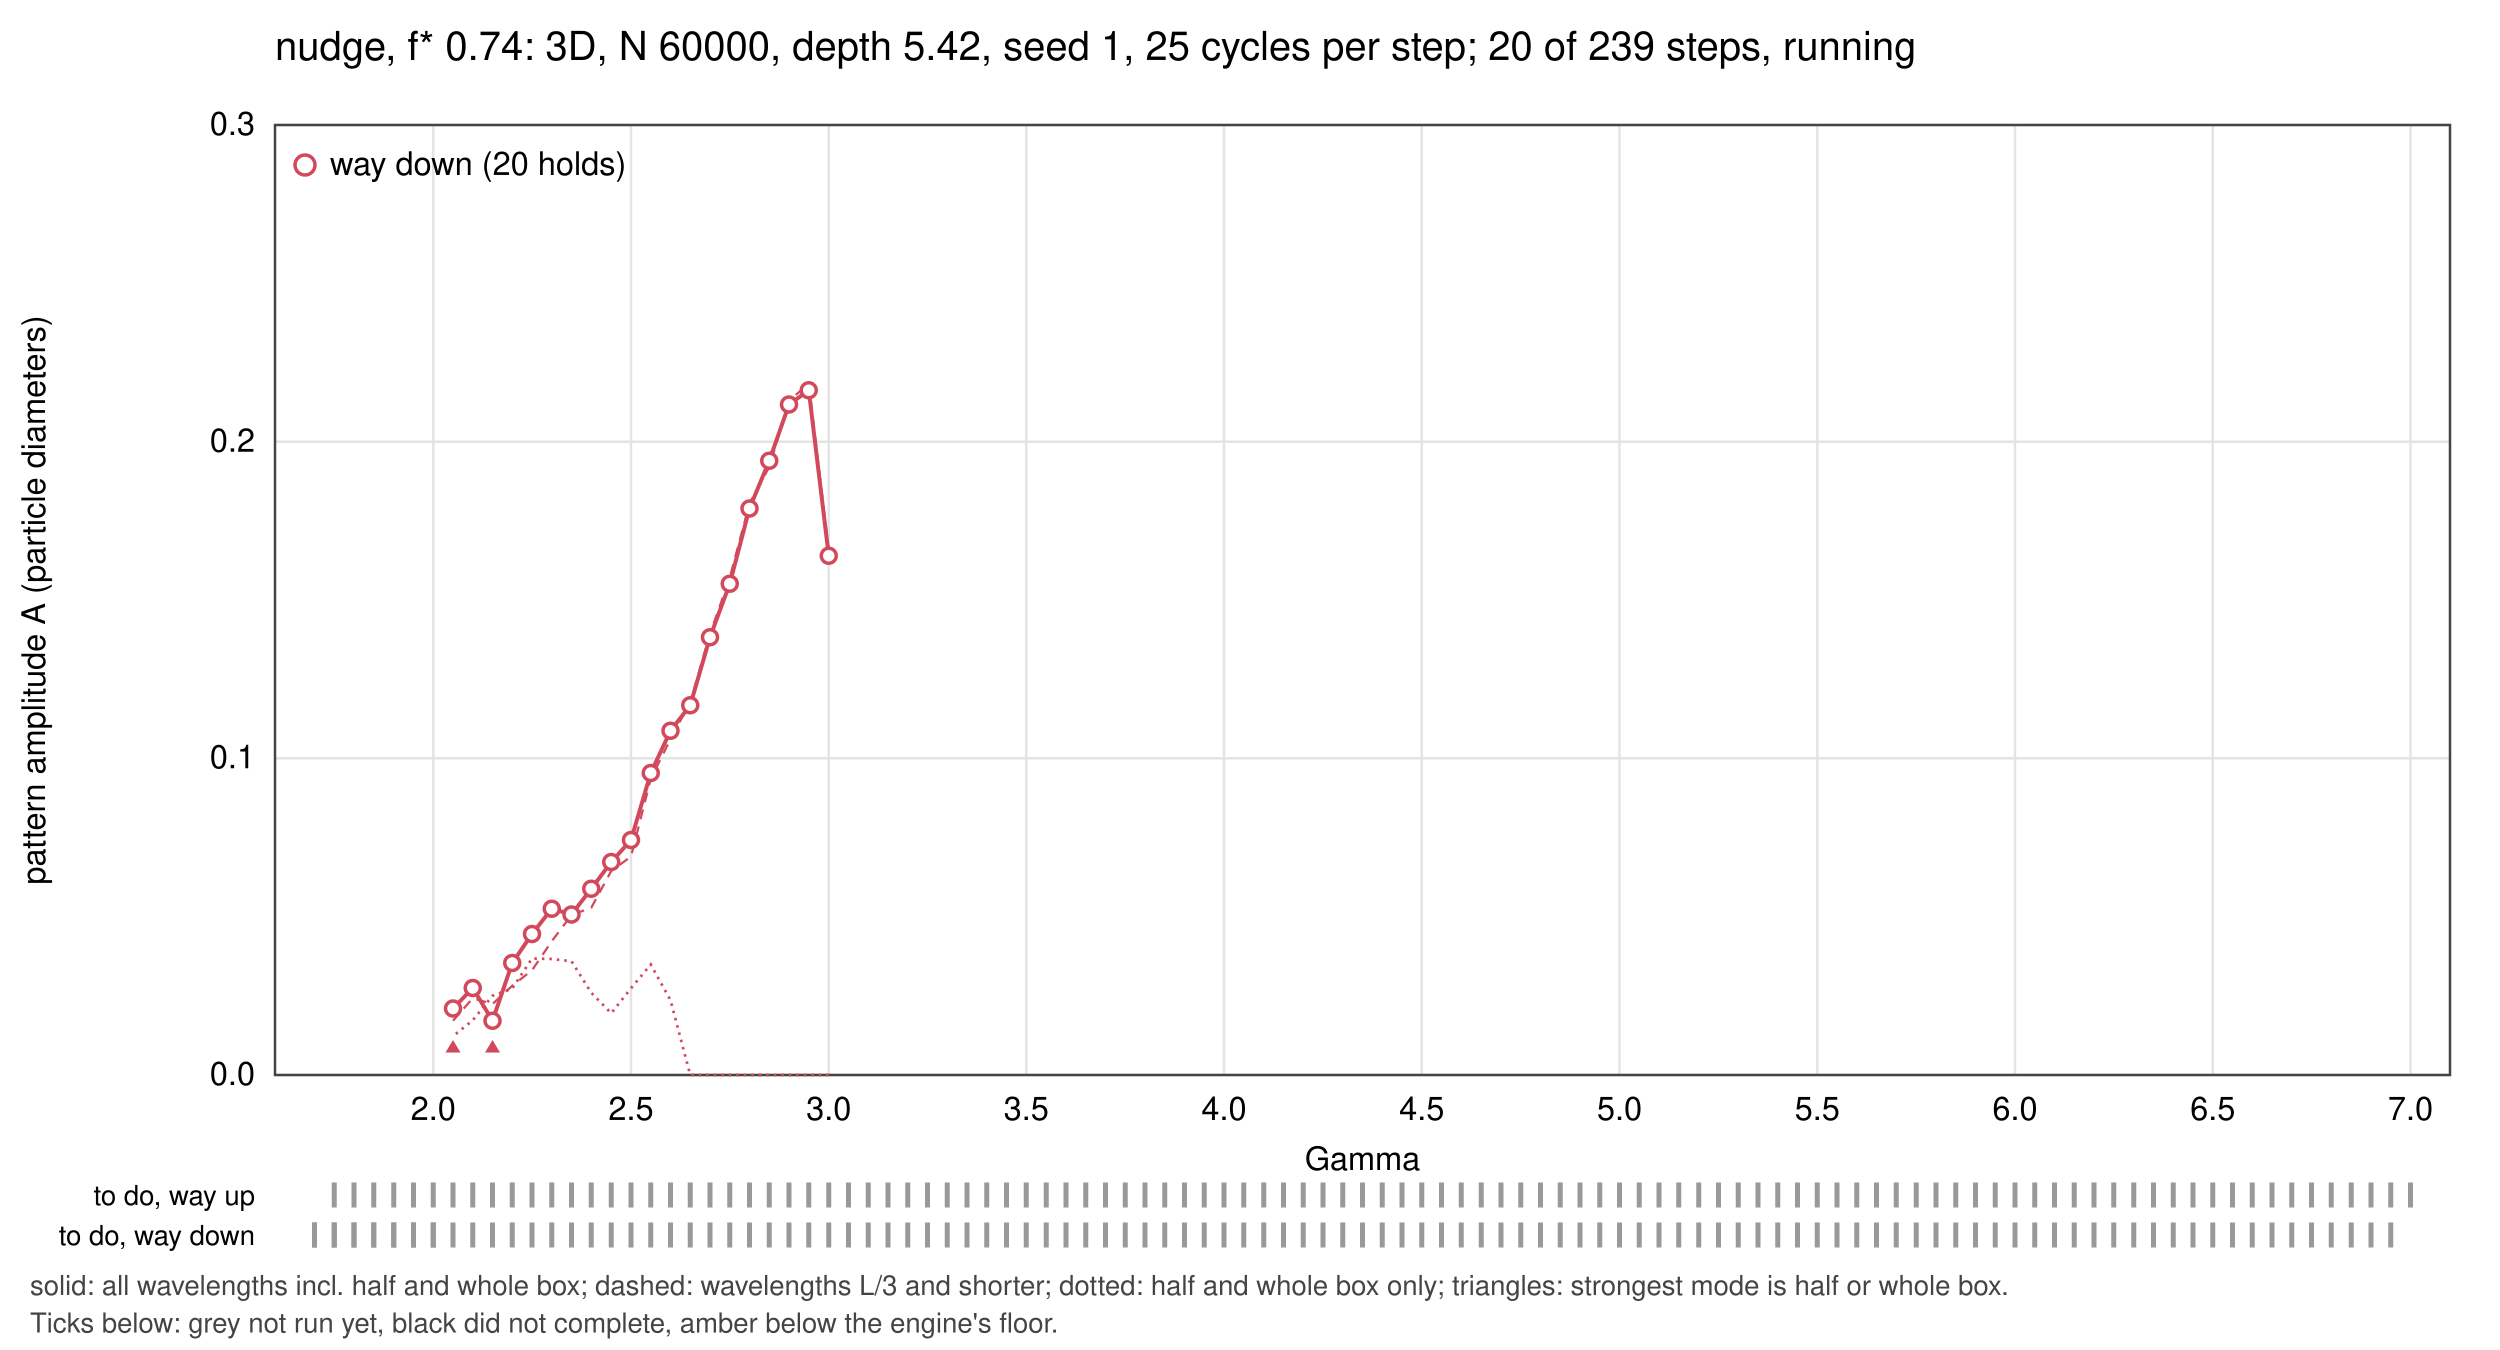
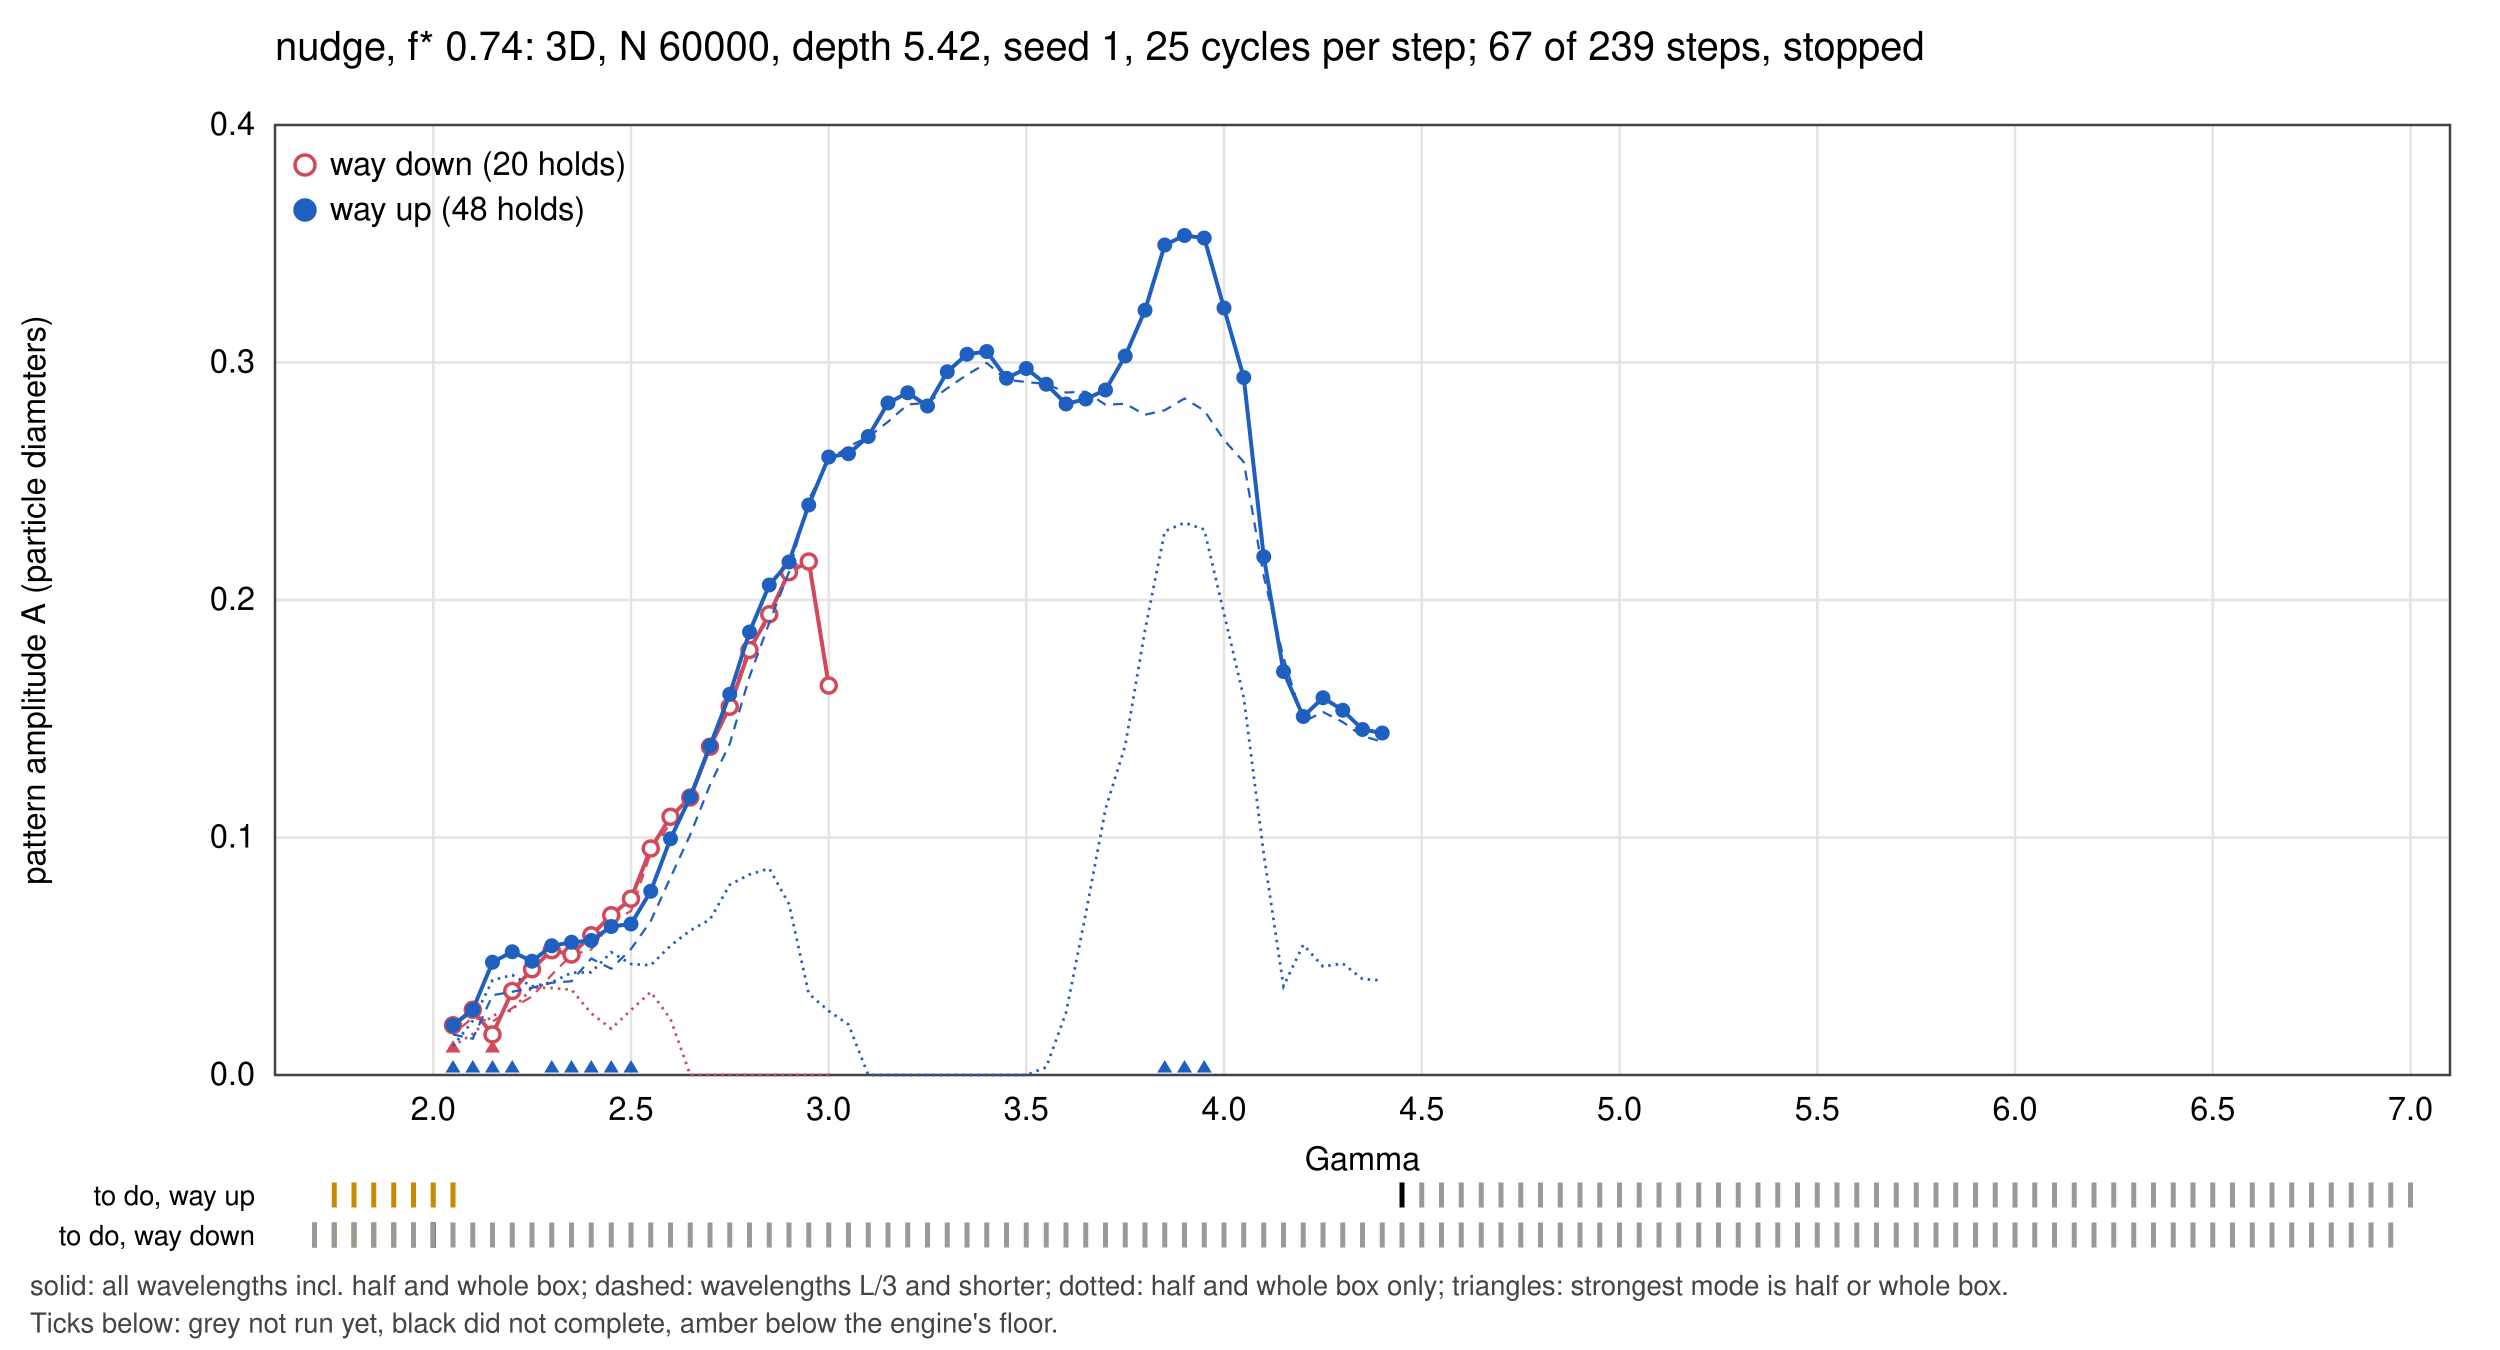
<svg xmlns="http://www.w3.org/2000/svg" width="1000" height="540" viewBox="0 0 1000 540" font-family="Helvetica, Arial, sans-serif" font-size="13">
  <rect width="1000" height="540" fill="white" />
-   <text x="110" y="24" font-size="16">nudge, f* 0.74: 3D, N 60000, depth 5.42, seed 1, 25 cycles per step; 20 of 239 steps, running</text>
+   <text x="110" y="24" font-size="16">nudge, f* 0.74: 3D, N 60000, depth 5.42, seed 1, 25 cycles per step; 67 of 239 steps, stopped</text>
  <line x1="110" x2="980" y1="430.0" y2="430.0" stroke="#e4e4e4" />
  <text x="102" y="434.0" text-anchor="end">0.0</text>
-   <line x1="110" x2="980" y1="303.3" y2="303.3" stroke="#e4e4e4" />
-   <text x="102" y="307.3" text-anchor="end">0.1</text>
-   <line x1="110" x2="980" y1="176.7" y2="176.7" stroke="#e4e4e4" />
-   <text x="102" y="180.7" text-anchor="end">0.2</text>
+   <line x1="110" x2="980" y1="335.0" y2="335.0" stroke="#e4e4e4" />
+   <text x="102" y="339.0" text-anchor="end">0.1</text>
+   <line x1="110" x2="980" y1="240.0" y2="240.0" stroke="#e4e4e4" />
+   <text x="102" y="244.0" text-anchor="end">0.2</text>
+   <line x1="110" x2="980" y1="145.0" y2="145.0" stroke="#e4e4e4" />
+   <text x="102" y="149.0" text-anchor="end">0.3</text>
  <line x1="110" x2="980" y1="50.0" y2="50.0" stroke="#e4e4e4" />
-   <text x="102" y="54.0" text-anchor="end">0.3</text>
+   <text x="102" y="54.0" text-anchor="end">0.4</text>
  <line x1="173.3" x2="173.3" y1="50" y2="430" stroke="#e4e4e4" />
  <text x="173.3" y="448" text-anchor="middle">2.0</text>
  <line x1="252.4" x2="252.4" y1="50" y2="430" stroke="#e4e4e4" />
  <text x="252.4" y="448" text-anchor="middle">2.5</text>
  <line x1="331.5" x2="331.5" y1="50" y2="430" stroke="#e4e4e4" />
  <text x="331.5" y="448" text-anchor="middle">3.0</text>
  <line x1="410.5" x2="410.5" y1="50" y2="430" stroke="#e4e4e4" />
  <text x="410.5" y="448" text-anchor="middle">3.5</text>
  <line x1="489.6" x2="489.6" y1="50" y2="430" stroke="#e4e4e4" />
  <text x="489.6" y="448" text-anchor="middle">4.0</text>
  <line x1="568.7" x2="568.7" y1="50" y2="430" stroke="#e4e4e4" />
  <text x="568.7" y="448" text-anchor="middle">4.5</text>
  <line x1="647.8" x2="647.8" y1="50" y2="430" stroke="#e4e4e4" />
  <text x="647.8" y="448" text-anchor="middle">5.0</text>
  <line x1="726.9" x2="726.9" y1="50" y2="430" stroke="#e4e4e4" />
  <text x="726.9" y="448" text-anchor="middle">5.5</text>
  <line x1="806.0" x2="806.0" y1="50" y2="430" stroke="#e4e4e4" />
  <text x="806.0" y="448" text-anchor="middle">6.0</text>
  <line x1="885.1" x2="885.1" y1="50" y2="430" stroke="#e4e4e4" />
  <text x="885.1" y="448" text-anchor="middle">6.5</text>
  <line x1="964.2" x2="964.2" y1="50" y2="430" stroke="#e4e4e4" />
  <text x="964.2" y="448" text-anchor="middle">7.0</text>
  <rect x="110" y="50" width="870" height="380" fill="none" stroke="#444" />
  <text x="545.0" y="468" text-anchor="middle">Gamma</text>
  <text transform="translate(18 240.0) rotate(-90)" text-anchor="middle">pattern amplitude A (particle diameters)</text>
-   <polyline fill="none" stroke="#d1495b" stroke-width="1.6" points="331.5,222.3 323.5,156.1 315.6,161.8 307.7,184.3 299.8,203.4 291.9,233.5 284.0,254.9 276.1,282.1 268.2,292.3 260.3,309.2 252.4,336.0 244.5,344.8 236.5,355.5 228.6,365.8 220.7,363.5 212.8,373.6 204.9,385.2 197.0,408.3 189.1,395.2 181.2,403.4" />
-   <polyline fill="none" stroke="#d1495b" stroke-width="0.9" stroke-dasharray="4 3" points="331.5,220.2 323.5,153.5 315.6,160.3 307.7,186.8 299.8,201.4 291.9,231.1 284.0,253.6 276.1,280.9 268.2,295.6 260.3,311.6 252.4,342.6 244.5,348.4 236.5,363.1 228.6,366.0 220.7,376.5 212.8,388.1 204.9,394.3 197.0,401.6 189.1,399.3 181.2,408.3" />
-   <polyline fill="none" stroke="#d1495b" stroke-width="1.1" stroke-dasharray="1 2" points="331.5,430.0 323.5,430.0 315.6,430.0 307.7,430.0 299.8,430.0 291.9,430.0 284.0,430.0 276.1,430.0 268.2,400.1 260.3,385.8 252.4,395.3 244.5,405.3 236.5,397.1 228.6,384.5 220.7,383.6 212.8,383.4 204.9,395.4 197.0,398.3 189.1,408.1 181.2,414.5" />
-   <circle cx="331.5" cy="222.3" r="3" fill="white" stroke="#d1495b" stroke-width="1.4" />
-   <circle cx="323.5" cy="156.1" r="3" fill="white" stroke="#d1495b" stroke-width="1.4" />
-   <circle cx="315.6" cy="161.8" r="3" fill="white" stroke="#d1495b" stroke-width="1.4" />
-   <circle cx="307.7" cy="184.3" r="3" fill="white" stroke="#d1495b" stroke-width="1.4" />
-   <circle cx="299.8" cy="203.4" r="3" fill="white" stroke="#d1495b" stroke-width="1.4" />
-   <circle cx="291.9" cy="233.5" r="3" fill="white" stroke="#d1495b" stroke-width="1.4" />
-   <circle cx="284.0" cy="254.9" r="3" fill="white" stroke="#d1495b" stroke-width="1.4" />
-   <circle cx="276.1" cy="282.1" r="3" fill="white" stroke="#d1495b" stroke-width="1.4" />
-   <circle cx="268.2" cy="292.3" r="3" fill="white" stroke="#d1495b" stroke-width="1.4" />
-   <circle cx="260.3" cy="309.2" r="3" fill="white" stroke="#d1495b" stroke-width="1.4" />
-   <circle cx="252.4" cy="336.0" r="3" fill="white" stroke="#d1495b" stroke-width="1.4" />
-   <circle cx="244.5" cy="344.8" r="3" fill="white" stroke="#d1495b" stroke-width="1.4" />
-   <circle cx="236.5" cy="355.5" r="3" fill="white" stroke="#d1495b" stroke-width="1.4" />
-   <circle cx="228.6" cy="365.8" r="3" fill="white" stroke="#d1495b" stroke-width="1.4" />
-   <circle cx="220.7" cy="363.5" r="3" fill="white" stroke="#d1495b" stroke-width="1.4" />
-   <circle cx="212.8" cy="373.6" r="3" fill="white" stroke="#d1495b" stroke-width="1.4" />
-   <circle cx="204.9" cy="385.2" r="3" fill="white" stroke="#d1495b" stroke-width="1.4" />
-   <circle cx="197.0" cy="408.3" r="3" fill="white" stroke="#d1495b" stroke-width="1.4" />
+   <polyline fill="none" stroke="#d1495b" stroke-width="1.6" points="331.5,274.2 323.5,224.6 315.6,228.9 307.7,245.7 299.8,260.0 291.9,282.7 284.0,298.7 276.1,319.0 268.2,326.7 260.3,339.4 252.4,359.5 244.5,366.1 236.5,374.1 228.6,381.8 220.7,380.1 212.8,387.7 204.9,396.4 197.0,413.8 189.1,403.9 181.2,410.1" />
+   <polyline fill="none" stroke="#d1495b" stroke-width="0.9" stroke-dasharray="4 3" points="331.5,272.7 323.5,222.6 315.6,227.7 307.7,247.6 299.8,258.5 291.9,280.9 284.0,297.7 276.1,318.2 268.2,329.2 260.3,341.2 252.4,364.4 244.5,368.8 236.5,379.8 228.6,382.0 220.7,389.9 212.8,398.6 204.9,403.2 197.0,408.7 189.1,407.0 181.2,413.8" />
+   <polyline fill="none" stroke="#d1495b" stroke-width="1.1" stroke-dasharray="1 2" points="331.5,430.0 323.5,430.0 315.6,430.0 307.7,430.0 299.8,430.0 291.9,430.0 284.0,430.0 276.1,430.0 268.2,407.6 260.3,396.8 252.4,404.0 244.5,411.5 236.5,405.3 228.6,395.9 220.7,395.2 212.8,395.0 204.9,404.1 197.0,406.2 189.1,413.6 181.2,418.4" />
+   <circle cx="331.5" cy="274.2" r="3" fill="white" stroke="#d1495b" stroke-width="1.4" />
+   <circle cx="323.5" cy="224.6" r="3" fill="white" stroke="#d1495b" stroke-width="1.4" />
+   <circle cx="315.6" cy="228.9" r="3" fill="white" stroke="#d1495b" stroke-width="1.4" />
+   <circle cx="307.7" cy="245.7" r="3" fill="white" stroke="#d1495b" stroke-width="1.4" />
+   <circle cx="299.8" cy="260.0" r="3" fill="white" stroke="#d1495b" stroke-width="1.4" />
+   <circle cx="291.9" cy="282.7" r="3" fill="white" stroke="#d1495b" stroke-width="1.4" />
+   <circle cx="284.0" cy="298.7" r="3" fill="white" stroke="#d1495b" stroke-width="1.4" />
+   <circle cx="276.1" cy="319.0" r="3" fill="white" stroke="#d1495b" stroke-width="1.4" />
+   <circle cx="268.2" cy="326.7" r="3" fill="white" stroke="#d1495b" stroke-width="1.4" />
+   <circle cx="260.3" cy="339.4" r="3" fill="white" stroke="#d1495b" stroke-width="1.4" />
+   <circle cx="252.4" cy="359.5" r="3" fill="white" stroke="#d1495b" stroke-width="1.4" />
+   <circle cx="244.5" cy="366.1" r="3" fill="white" stroke="#d1495b" stroke-width="1.4" />
+   <circle cx="236.5" cy="374.1" r="3" fill="white" stroke="#d1495b" stroke-width="1.4" />
+   <circle cx="228.6" cy="381.8" r="3" fill="white" stroke="#d1495b" stroke-width="1.4" />
+   <circle cx="220.7" cy="380.1" r="3" fill="white" stroke="#d1495b" stroke-width="1.4" />
+   <circle cx="212.8" cy="387.7" r="3" fill="white" stroke="#d1495b" stroke-width="1.4" />
+   <circle cx="204.9" cy="396.4" r="3" fill="white" stroke="#d1495b" stroke-width="1.4" />
+   <circle cx="197.0" cy="413.8" r="3" fill="white" stroke="#d1495b" stroke-width="1.4" />
  <path d="M197.0 416.0 l-3 5 h6 z" fill="#d1495b" />
-   <circle cx="189.1" cy="395.2" r="3" fill="white" stroke="#d1495b" stroke-width="1.4" />
-   <circle cx="181.2" cy="403.4" r="3" fill="white" stroke="#d1495b" stroke-width="1.4" />
+   <circle cx="189.1" cy="403.9" r="3" fill="white" stroke="#d1495b" stroke-width="1.4" />
+   <circle cx="181.2" cy="410.1" r="3" fill="white" stroke="#d1495b" stroke-width="1.4" />
  <path d="M181.2 416.0 l-3 5 h6 z" fill="#d1495b" />
  <circle cx="122" cy="66" r="4" fill="white" stroke="#d1495b" stroke-width="1.4" />
  <text x="132" y="70">way down (20 holds)</text>
-   <line x1="173.3" x2="173.3" y1="489" y2="499" stroke="#999" stroke-width="2" />
-   <line x1="165.4" x2="165.4" y1="489" y2="499" stroke="#999" stroke-width="2" />
-   <line x1="157.5" x2="157.5" y1="489" y2="499" stroke="#999" stroke-width="2" />
-   <line x1="149.5" x2="149.5" y1="489" y2="499" stroke="#999" stroke-width="2" />
-   <line x1="141.6" x2="141.6" y1="489" y2="499" stroke="#999" stroke-width="2" />
-   <line x1="133.7" x2="133.7" y1="489" y2="499" stroke="#999" stroke-width="2" />
-   <line x1="125.8" x2="125.8" y1="489" y2="499" stroke="#999" stroke-width="2" />
-   <line x1="133.7" x2="133.7" y1="473" y2="483" stroke="#999" stroke-width="2" />
-   <line x1="141.6" x2="141.6" y1="473" y2="483" stroke="#999" stroke-width="2" />
-   <line x1="149.5" x2="149.5" y1="473" y2="483" stroke="#999" stroke-width="2" />
-   <line x1="157.5" x2="157.5" y1="473" y2="483" stroke="#999" stroke-width="2" />
-   <line x1="165.4" x2="165.4" y1="473" y2="483" stroke="#999" stroke-width="2" />
-   <line x1="173.3" x2="173.3" y1="473" y2="483" stroke="#999" stroke-width="2" />
-   <line x1="181.2" x2="181.2" y1="473" y2="483" stroke="#999" stroke-width="2" />
-   <line x1="189.1" x2="189.1" y1="473" y2="483" stroke="#999" stroke-width="2" />
-   <line x1="197.0" x2="197.0" y1="473" y2="483" stroke="#999" stroke-width="2" />
-   <line x1="204.9" x2="204.9" y1="473" y2="483" stroke="#999" stroke-width="2" />
-   <line x1="212.8" x2="212.8" y1="473" y2="483" stroke="#999" stroke-width="2" />
-   <line x1="220.7" x2="220.7" y1="473" y2="483" stroke="#999" stroke-width="2" />
-   <line x1="228.6" x2="228.6" y1="473" y2="483" stroke="#999" stroke-width="2" />
-   <line x1="236.5" x2="236.5" y1="473" y2="483" stroke="#999" stroke-width="2" />
-   <line x1="244.5" x2="244.5" y1="473" y2="483" stroke="#999" stroke-width="2" />
-   <line x1="252.4" x2="252.4" y1="473" y2="483" stroke="#999" stroke-width="2" />
-   <line x1="260.3" x2="260.3" y1="473" y2="483" stroke="#999" stroke-width="2" />
-   <line x1="268.2" x2="268.2" y1="473" y2="483" stroke="#999" stroke-width="2" />
-   <line x1="276.1" x2="276.1" y1="473" y2="483" stroke="#999" stroke-width="2" />
-   <line x1="284.0" x2="284.0" y1="473" y2="483" stroke="#999" stroke-width="2" />
-   <line x1="291.9" x2="291.9" y1="473" y2="483" stroke="#999" stroke-width="2" />
-   <line x1="299.8" x2="299.8" y1="473" y2="483" stroke="#999" stroke-width="2" />
-   <line x1="307.7" x2="307.7" y1="473" y2="483" stroke="#999" stroke-width="2" />
-   <line x1="315.6" x2="315.6" y1="473" y2="483" stroke="#999" stroke-width="2" />
-   <line x1="323.5" x2="323.5" y1="473" y2="483" stroke="#999" stroke-width="2" />
-   <line x1="331.5" x2="331.5" y1="473" y2="483" stroke="#999" stroke-width="2" />
-   <line x1="339.4" x2="339.4" y1="473" y2="483" stroke="#999" stroke-width="2" />
-   <line x1="347.3" x2="347.3" y1="473" y2="483" stroke="#999" stroke-width="2" />
-   <line x1="355.2" x2="355.2" y1="473" y2="483" stroke="#999" stroke-width="2" />
-   <line x1="363.1" x2="363.1" y1="473" y2="483" stroke="#999" stroke-width="2" />
-   <line x1="371.0" x2="371.0" y1="473" y2="483" stroke="#999" stroke-width="2" />
-   <line x1="378.9" x2="378.9" y1="473" y2="483" stroke="#999" stroke-width="2" />
-   <line x1="386.8" x2="386.8" y1="473" y2="483" stroke="#999" stroke-width="2" />
-   <line x1="394.7" x2="394.7" y1="473" y2="483" stroke="#999" stroke-width="2" />
-   <line x1="402.6" x2="402.6" y1="473" y2="483" stroke="#999" stroke-width="2" />
-   <line x1="410.5" x2="410.5" y1="473" y2="483" stroke="#999" stroke-width="2" />
-   <line x1="418.5" x2="418.5" y1="473" y2="483" stroke="#999" stroke-width="2" />
-   <line x1="426.4" x2="426.4" y1="473" y2="483" stroke="#999" stroke-width="2" />
-   <line x1="434.3" x2="434.3" y1="473" y2="483" stroke="#999" stroke-width="2" />
-   <line x1="442.2" x2="442.2" y1="473" y2="483" stroke="#999" stroke-width="2" />
-   <line x1="450.1" x2="450.1" y1="473" y2="483" stroke="#999" stroke-width="2" />
-   <line x1="458.0" x2="458.0" y1="473" y2="483" stroke="#999" stroke-width="2" />
-   <line x1="465.9" x2="465.9" y1="473" y2="483" stroke="#999" stroke-width="2" />
-   <line x1="473.8" x2="473.8" y1="473" y2="483" stroke="#999" stroke-width="2" />
-   <line x1="481.7" x2="481.7" y1="473" y2="483" stroke="#999" stroke-width="2" />
-   <line x1="489.6" x2="489.6" y1="473" y2="483" stroke="#999" stroke-width="2" />
-   <line x1="497.5" x2="497.5" y1="473" y2="483" stroke="#999" stroke-width="2" />
-   <line x1="505.5" x2="505.5" y1="473" y2="483" stroke="#999" stroke-width="2" />
-   <line x1="513.4" x2="513.4" y1="473" y2="483" stroke="#999" stroke-width="2" />
-   <line x1="521.3" x2="521.3" y1="473" y2="483" stroke="#999" stroke-width="2" />
-   <line x1="529.2" x2="529.2" y1="473" y2="483" stroke="#999" stroke-width="2" />
-   <line x1="537.1" x2="537.1" y1="473" y2="483" stroke="#999" stroke-width="2" />
-   <line x1="545.0" x2="545.0" y1="473" y2="483" stroke="#999" stroke-width="2" />
-   <line x1="552.9" x2="552.9" y1="473" y2="483" stroke="#999" stroke-width="2" />
-   <line x1="560.8" x2="560.8" y1="473" y2="483" stroke="#999" stroke-width="2" />
+   <polyline fill="none" stroke="#1f5fbf" stroke-width="1.6" points="181.2,410.1 189.1,403.9 197.0,384.9 204.9,380.7 212.8,384.5 220.7,378.3 228.6,376.9 236.5,376.2 244.5,370.6 252.4,369.6 260.3,356.5 268.2,335.5 276.1,318.8 284.0,298.3 291.9,277.7 299.8,252.8 307.7,234.0 315.6,224.8 323.5,202.0 331.5,182.8 339.4,181.5 347.3,174.6 355.2,161.2 363.1,157.1 371.0,162.4 378.9,148.7 386.8,141.7 394.7,140.6 402.6,151.3 410.5,147.4 418.5,153.7 426.4,161.6 434.3,159.6 442.2,156.0 450.1,142.4 458.0,124.1 465.9,98.0 473.8,94.2 481.7,95.2 489.6,123.2 497.5,151.0 505.5,222.7 513.4,268.6 521.3,286.6 529.2,279.1 537.1,284.1 545.0,291.8 552.9,293.2" />
+   <polyline fill="none" stroke="#1f5fbf" stroke-width="0.9" stroke-dasharray="4 3" points="181.2,413.8 189.1,415.5 197.0,398.1 204.9,396.7 212.8,395.1 220.7,393.1 228.6,392.5 236.5,383.4 244.5,387.5 252.4,379.6 260.3,368.4 268.2,351.0 276.1,333.9 284.0,314.0 291.9,297.5 299.8,270.7 307.7,249.1 315.6,228.8 323.5,199.8 331.5,184.1 339.4,178.6 347.3,174.8 355.2,168.7 363.1,161.8 371.0,161.1 378.9,155.3 386.8,149.9 394.7,145.2 402.6,151.9 410.5,152.8 418.5,153.6 426.4,157.0 434.3,156.7 442.2,161.9 450.1,161.5 458.0,165.9 465.9,164.1 473.8,159.4 481.7,164.2 489.6,176.0 497.5,184.8 505.5,230.5 513.4,263.0 521.3,288.7 529.2,284.8 537.1,288.8 545.0,294.4 552.9,296.7" />
+   <polyline fill="none" stroke="#1f5fbf" stroke-width="1.1" stroke-dasharray="1 2" points="181.2,418.4 189.1,408.3 197.0,392.1 204.9,390.0 212.8,394.6 220.7,392.9 228.6,389.1 236.5,388.9 244.5,380.9 252.4,385.6 260.3,386.1 268.2,378.3 276.1,372.2 284.0,367.8 291.9,353.9 299.8,349.8 307.7,347.4 315.6,361.6 323.5,397.5 331.5,404.4 339.4,409.8 347.3,430.0 355.2,430.0 363.1,430.0 371.0,430.0 378.9,430.0 386.8,430.0 394.7,430.0 402.6,430.0 410.5,430.0 418.5,426.9 426.4,405.1 434.3,365.5 442.2,323.6 450.1,298.2 458.0,252.1 465.9,212.5 473.8,209.1 481.7,211.8 489.6,245.4 497.5,279.0 505.5,341.6 513.4,394.5 521.3,377.9 529.2,386.6 537.1,385.4 545.0,391.6 552.9,392.2" />
+   <circle cx="181.2" cy="410.1" r="3" fill="#1f5fbf" />
+   <path d="M181.2 424.0 l-3 5 h6 z" fill="#1f5fbf" />
+   <circle cx="189.1" cy="403.9" r="3" fill="#1f5fbf" />
+   <path d="M189.1 424.0 l-3 5 h6 z" fill="#1f5fbf" />
+   <circle cx="197.0" cy="384.9" r="3" fill="#1f5fbf" />
+   <path d="M197.0 424.0 l-3 5 h6 z" fill="#1f5fbf" />
+   <circle cx="204.9" cy="380.7" r="3" fill="#1f5fbf" />
+   <path d="M204.9 424.0 l-3 5 h6 z" fill="#1f5fbf" />
+   <circle cx="212.8" cy="384.5" r="3" fill="#1f5fbf" />
+   <circle cx="220.7" cy="378.3" r="3" fill="#1f5fbf" />
+   <path d="M220.7 424.0 l-3 5 h6 z" fill="#1f5fbf" />
+   <circle cx="228.6" cy="376.9" r="3" fill="#1f5fbf" />
+   <path d="M228.6 424.0 l-3 5 h6 z" fill="#1f5fbf" />
+   <circle cx="236.5" cy="376.2" r="3" fill="#1f5fbf" />
+   <path d="M236.5 424.0 l-3 5 h6 z" fill="#1f5fbf" />
+   <circle cx="244.5" cy="370.6" r="3" fill="#1f5fbf" />
+   <path d="M244.5 424.0 l-3 5 h6 z" fill="#1f5fbf" />
+   <circle cx="252.4" cy="369.6" r="3" fill="#1f5fbf" />
+   <path d="M252.4 424.0 l-3 5 h6 z" fill="#1f5fbf" />
+   <circle cx="260.3" cy="356.5" r="3" fill="#1f5fbf" />
+   <circle cx="268.2" cy="335.5" r="3" fill="#1f5fbf" />
+   <circle cx="276.1" cy="318.8" r="3" fill="#1f5fbf" />
+   <circle cx="284.0" cy="298.3" r="3" fill="#1f5fbf" />
+   <circle cx="291.9" cy="277.7" r="3" fill="#1f5fbf" />
+   <circle cx="299.8" cy="252.8" r="3" fill="#1f5fbf" />
+   <circle cx="307.7" cy="234.0" r="3" fill="#1f5fbf" />
+   <circle cx="315.6" cy="224.8" r="3" fill="#1f5fbf" />
+   <circle cx="323.5" cy="202.0" r="3" fill="#1f5fbf" />
+   <circle cx="331.5" cy="182.8" r="3" fill="#1f5fbf" />
+   <circle cx="339.4" cy="181.5" r="3" fill="#1f5fbf" />
+   <circle cx="347.3" cy="174.6" r="3" fill="#1f5fbf" />
+   <circle cx="355.2" cy="161.2" r="3" fill="#1f5fbf" />
+   <circle cx="363.1" cy="157.1" r="3" fill="#1f5fbf" />
+   <circle cx="371.0" cy="162.4" r="3" fill="#1f5fbf" />
+   <circle cx="378.9" cy="148.7" r="3" fill="#1f5fbf" />
+   <circle cx="386.8" cy="141.7" r="3" fill="#1f5fbf" />
+   <circle cx="394.7" cy="140.6" r="3" fill="#1f5fbf" />
+   <circle cx="402.6" cy="151.3" r="3" fill="#1f5fbf" />
+   <circle cx="410.5" cy="147.4" r="3" fill="#1f5fbf" />
+   <circle cx="418.5" cy="153.7" r="3" fill="#1f5fbf" />
+   <circle cx="426.4" cy="161.6" r="3" fill="#1f5fbf" />
+   <circle cx="434.3" cy="159.6" r="3" fill="#1f5fbf" />
+   <circle cx="442.2" cy="156.0" r="3" fill="#1f5fbf" />
+   <circle cx="450.1" cy="142.4" r="3" fill="#1f5fbf" />
+   <circle cx="458.0" cy="124.1" r="3" fill="#1f5fbf" />
+   <circle cx="465.9" cy="98.0" r="3" fill="#1f5fbf" />
+   <path d="M465.9 424.0 l-3 5 h6 z" fill="#1f5fbf" />
+   <circle cx="473.8" cy="94.2" r="3" fill="#1f5fbf" />
+   <path d="M473.8 424.0 l-3 5 h6 z" fill="#1f5fbf" />
+   <circle cx="481.7" cy="95.2" r="3" fill="#1f5fbf" />
+   <path d="M481.7 424.0 l-3 5 h6 z" fill="#1f5fbf" />
+   <circle cx="489.6" cy="123.2" r="3" fill="#1f5fbf" />
+   <circle cx="497.5" cy="151.0" r="3" fill="#1f5fbf" />
+   <circle cx="505.5" cy="222.7" r="3" fill="#1f5fbf" />
+   <circle cx="513.4" cy="268.6" r="3" fill="#1f5fbf" />
+   <circle cx="521.3" cy="286.6" r="3" fill="#1f5fbf" />
+   <circle cx="529.2" cy="279.1" r="3" fill="#1f5fbf" />
+   <circle cx="537.1" cy="284.1" r="3" fill="#1f5fbf" />
+   <circle cx="545.0" cy="291.8" r="3" fill="#1f5fbf" />
+   <circle cx="552.9" cy="293.2" r="3" fill="#1f5fbf" />
+   <circle cx="122" cy="84" r="4" fill="#1f5fbf" stroke="#1f5fbf" stroke-width="1.4" />
+   <text x="132" y="88">way up (48 holds)</text>
+   <line x1="173.3" x2="173.3" y1="489" y2="499" stroke="#000" stroke-width="2" />
+   <line x1="165.4" x2="165.4" y1="489" y2="499" stroke="#c88a00" stroke-width="2" />
+   <line x1="157.5" x2="157.5" y1="489" y2="499" stroke="#c88a00" stroke-width="2" />
+   <line x1="149.5" x2="149.5" y1="489" y2="499" stroke="#c88a00" stroke-width="2" />
+   <line x1="141.6" x2="141.6" y1="489" y2="499" stroke="#c88a00" stroke-width="2" />
+   <line x1="133.7" x2="133.7" y1="489" y2="499" stroke="#c88a00" stroke-width="2" />
+   <line x1="125.8" x2="125.8" y1="489" y2="499" stroke="#c88a00" stroke-width="2" />
+   <line x1="133.7" x2="133.7" y1="473" y2="483" stroke="#c88a00" stroke-width="2" />
+   <line x1="141.6" x2="141.6" y1="473" y2="483" stroke="#c88a00" stroke-width="2" />
+   <line x1="149.5" x2="149.5" y1="473" y2="483" stroke="#c88a00" stroke-width="2" />
+   <line x1="157.5" x2="157.5" y1="473" y2="483" stroke="#c88a00" stroke-width="2" />
+   <line x1="165.4" x2="165.4" y1="473" y2="483" stroke="#c88a00" stroke-width="2" />
+   <line x1="173.3" x2="173.3" y1="473" y2="483" stroke="#c88a00" stroke-width="2" />
+   <line x1="181.2" x2="181.2" y1="473" y2="483" stroke="#c88a00" stroke-width="2" />
+   <line x1="560.8" x2="560.8" y1="473" y2="483" stroke="#000" stroke-width="2" />
  <line x1="568.7" x2="568.7" y1="473" y2="483" stroke="#999" stroke-width="2" />
  <line x1="576.6" x2="576.6" y1="473" y2="483" stroke="#999" stroke-width="2" />
  <line x1="584.5" x2="584.5" y1="473" y2="483" stroke="#999" stroke-width="2" />
  <line x1="592.5" x2="592.5" y1="473" y2="483" stroke="#999" stroke-width="2" />
  <line x1="600.4" x2="600.4" y1="473" y2="483" stroke="#999" stroke-width="2" />
  <line x1="608.3" x2="608.3" y1="473" y2="483" stroke="#999" stroke-width="2" />
  <line x1="616.2" x2="616.2" y1="473" y2="483" stroke="#999" stroke-width="2" />
  <line x1="624.1" x2="624.1" y1="473" y2="483" stroke="#999" stroke-width="2" />
  <line x1="632.0" x2="632.0" y1="473" y2="483" stroke="#999" stroke-width="2" />
  <line x1="639.9" x2="639.9" y1="473" y2="483" stroke="#999" stroke-width="2" />
  <line x1="647.8" x2="647.8" y1="473" y2="483" stroke="#999" stroke-width="2" />
  <line x1="655.7" x2="655.7" y1="473" y2="483" stroke="#999" stroke-width="2" />
  <line x1="663.6" x2="663.6" y1="473" y2="483" stroke="#999" stroke-width="2" />
  <line x1="671.5" x2="671.5" y1="473" y2="483" stroke="#999" stroke-width="2" />
  <line x1="679.5" x2="679.5" y1="473" y2="483" stroke="#999" stroke-width="2" />
  <line x1="687.4" x2="687.4" y1="473" y2="483" stroke="#999" stroke-width="2" />
  <line x1="695.3" x2="695.3" y1="473" y2="483" stroke="#999" stroke-width="2" />
  <line x1="703.2" x2="703.2" y1="473" y2="483" stroke="#999" stroke-width="2" />
  <line x1="711.1" x2="711.1" y1="473" y2="483" stroke="#999" stroke-width="2" />
  <line x1="719.0" x2="719.0" y1="473" y2="483" stroke="#999" stroke-width="2" />
  <line x1="726.9" x2="726.9" y1="473" y2="483" stroke="#999" stroke-width="2" />
  <line x1="734.8" x2="734.8" y1="473" y2="483" stroke="#999" stroke-width="2" />
  <line x1="742.7" x2="742.7" y1="473" y2="483" stroke="#999" stroke-width="2" />
  <line x1="750.6" x2="750.6" y1="473" y2="483" stroke="#999" stroke-width="2" />
  <line x1="758.5" x2="758.5" y1="473" y2="483" stroke="#999" stroke-width="2" />
  <line x1="766.5" x2="766.5" y1="473" y2="483" stroke="#999" stroke-width="2" />
  <line x1="774.4" x2="774.4" y1="473" y2="483" stroke="#999" stroke-width="2" />
  <line x1="782.3" x2="782.3" y1="473" y2="483" stroke="#999" stroke-width="2" />
  <line x1="790.2" x2="790.2" y1="473" y2="483" stroke="#999" stroke-width="2" />
  <line x1="798.1" x2="798.1" y1="473" y2="483" stroke="#999" stroke-width="2" />
  <line x1="806.0" x2="806.0" y1="473" y2="483" stroke="#999" stroke-width="2" />
  <line x1="813.9" x2="813.9" y1="473" y2="483" stroke="#999" stroke-width="2" />
  <line x1="821.8" x2="821.8" y1="473" y2="483" stroke="#999" stroke-width="2" />
  <line x1="829.7" x2="829.7" y1="473" y2="483" stroke="#999" stroke-width="2" />
  <line x1="837.6" x2="837.6" y1="473" y2="483" stroke="#999" stroke-width="2" />
  <line x1="845.5" x2="845.5" y1="473" y2="483" stroke="#999" stroke-width="2" />
  <line x1="853.5" x2="853.5" y1="473" y2="483" stroke="#999" stroke-width="2" />
  <line x1="861.4" x2="861.4" y1="473" y2="483" stroke="#999" stroke-width="2" />
  <line x1="869.3" x2="869.3" y1="473" y2="483" stroke="#999" stroke-width="2" />
  <line x1="877.2" x2="877.2" y1="473" y2="483" stroke="#999" stroke-width="2" />
  <line x1="885.1" x2="885.1" y1="473" y2="483" stroke="#999" stroke-width="2" />
  <line x1="893.0" x2="893.0" y1="473" y2="483" stroke="#999" stroke-width="2" />
  <line x1="900.9" x2="900.9" y1="473" y2="483" stroke="#999" stroke-width="2" />
  <line x1="908.8" x2="908.8" y1="473" y2="483" stroke="#999" stroke-width="2" />
  <line x1="916.7" x2="916.7" y1="473" y2="483" stroke="#999" stroke-width="2" />
  <line x1="924.6" x2="924.6" y1="473" y2="483" stroke="#999" stroke-width="2" />
  <line x1="932.5" x2="932.5" y1="473" y2="483" stroke="#999" stroke-width="2" />
  <line x1="940.5" x2="940.5" y1="473" y2="483" stroke="#999" stroke-width="2" />
  <line x1="948.4" x2="948.4" y1="473" y2="483" stroke="#999" stroke-width="2" />
  <line x1="956.3" x2="956.3" y1="473" y2="483" stroke="#999" stroke-width="2" />
  <line x1="964.2" x2="964.2" y1="473" y2="483" stroke="#999" stroke-width="2" />
  <line x1="956.3" x2="956.3" y1="489" y2="499" stroke="#999" stroke-width="2" />
  <line x1="948.4" x2="948.4" y1="489" y2="499" stroke="#999" stroke-width="2" />
  <line x1="940.5" x2="940.5" y1="489" y2="499" stroke="#999" stroke-width="2" />
  <line x1="932.5" x2="932.5" y1="489" y2="499" stroke="#999" stroke-width="2" />
  <line x1="924.6" x2="924.6" y1="489" y2="499" stroke="#999" stroke-width="2" />
  <line x1="916.7" x2="916.7" y1="489" y2="499" stroke="#999" stroke-width="2" />
  <line x1="908.8" x2="908.8" y1="489" y2="499" stroke="#999" stroke-width="2" />
  <line x1="900.9" x2="900.9" y1="489" y2="499" stroke="#999" stroke-width="2" />
  <line x1="893.0" x2="893.0" y1="489" y2="499" stroke="#999" stroke-width="2" />
  <line x1="885.1" x2="885.1" y1="489" y2="499" stroke="#999" stroke-width="2" />
  <line x1="877.2" x2="877.2" y1="489" y2="499" stroke="#999" stroke-width="2" />
  <line x1="869.3" x2="869.3" y1="489" y2="499" stroke="#999" stroke-width="2" />
  <line x1="861.4" x2="861.4" y1="489" y2="499" stroke="#999" stroke-width="2" />
  <line x1="853.5" x2="853.5" y1="489" y2="499" stroke="#999" stroke-width="2" />
  <line x1="845.5" x2="845.5" y1="489" y2="499" stroke="#999" stroke-width="2" />
  <line x1="837.6" x2="837.6" y1="489" y2="499" stroke="#999" stroke-width="2" />
  <line x1="829.7" x2="829.7" y1="489" y2="499" stroke="#999" stroke-width="2" />
  <line x1="821.8" x2="821.8" y1="489" y2="499" stroke="#999" stroke-width="2" />
  <line x1="813.9" x2="813.9" y1="489" y2="499" stroke="#999" stroke-width="2" />
  <line x1="806.0" x2="806.0" y1="489" y2="499" stroke="#999" stroke-width="2" />
  <line x1="798.1" x2="798.1" y1="489" y2="499" stroke="#999" stroke-width="2" />
  <line x1="790.2" x2="790.2" y1="489" y2="499" stroke="#999" stroke-width="2" />
  <line x1="782.3" x2="782.3" y1="489" y2="499" stroke="#999" stroke-width="2" />
  <line x1="774.4" x2="774.4" y1="489" y2="499" stroke="#999" stroke-width="2" />
  <line x1="766.5" x2="766.5" y1="489" y2="499" stroke="#999" stroke-width="2" />
  <line x1="758.5" x2="758.5" y1="489" y2="499" stroke="#999" stroke-width="2" />
  <line x1="750.6" x2="750.6" y1="489" y2="499" stroke="#999" stroke-width="2" />
  <line x1="742.7" x2="742.7" y1="489" y2="499" stroke="#999" stroke-width="2" />
  <line x1="734.8" x2="734.8" y1="489" y2="499" stroke="#999" stroke-width="2" />
  <line x1="726.9" x2="726.9" y1="489" y2="499" stroke="#999" stroke-width="2" />
  <line x1="719.0" x2="719.0" y1="489" y2="499" stroke="#999" stroke-width="2" />
  <line x1="711.1" x2="711.1" y1="489" y2="499" stroke="#999" stroke-width="2" />
  <line x1="703.2" x2="703.2" y1="489" y2="499" stroke="#999" stroke-width="2" />
  <line x1="695.3" x2="695.3" y1="489" y2="499" stroke="#999" stroke-width="2" />
  <line x1="687.4" x2="687.4" y1="489" y2="499" stroke="#999" stroke-width="2" />
  <line x1="679.5" x2="679.5" y1="489" y2="499" stroke="#999" stroke-width="2" />
  <line x1="671.5" x2="671.5" y1="489" y2="499" stroke="#999" stroke-width="2" />
  <line x1="663.6" x2="663.6" y1="489" y2="499" stroke="#999" stroke-width="2" />
  <line x1="655.7" x2="655.7" y1="489" y2="499" stroke="#999" stroke-width="2" />
  <line x1="647.8" x2="647.8" y1="489" y2="499" stroke="#999" stroke-width="2" />
  <line x1="639.9" x2="639.9" y1="489" y2="499" stroke="#999" stroke-width="2" />
  <line x1="632.0" x2="632.0" y1="489" y2="499" stroke="#999" stroke-width="2" />
  <line x1="624.1" x2="624.1" y1="489" y2="499" stroke="#999" stroke-width="2" />
  <line x1="616.2" x2="616.2" y1="489" y2="499" stroke="#999" stroke-width="2" />
  <line x1="608.3" x2="608.3" y1="489" y2="499" stroke="#999" stroke-width="2" />
  <line x1="600.4" x2="600.4" y1="489" y2="499" stroke="#999" stroke-width="2" />
  <line x1="592.5" x2="592.5" y1="489" y2="499" stroke="#999" stroke-width="2" />
  <line x1="584.5" x2="584.5" y1="489" y2="499" stroke="#999" stroke-width="2" />
  <line x1="576.6" x2="576.6" y1="489" y2="499" stroke="#999" stroke-width="2" />
  <line x1="568.7" x2="568.7" y1="489" y2="499" stroke="#999" stroke-width="2" />
  <line x1="560.8" x2="560.8" y1="489" y2="499" stroke="#999" stroke-width="2" />
  <line x1="552.9" x2="552.9" y1="489" y2="499" stroke="#999" stroke-width="2" />
  <line x1="545.0" x2="545.0" y1="489" y2="499" stroke="#999" stroke-width="2" />
  <line x1="537.1" x2="537.1" y1="489" y2="499" stroke="#999" stroke-width="2" />
  <line x1="529.2" x2="529.2" y1="489" y2="499" stroke="#999" stroke-width="2" />
  <line x1="521.3" x2="521.3" y1="489" y2="499" stroke="#999" stroke-width="2" />
  <line x1="513.4" x2="513.4" y1="489" y2="499" stroke="#999" stroke-width="2" />
  <line x1="505.5" x2="505.5" y1="489" y2="499" stroke="#999" stroke-width="2" />
  <line x1="497.5" x2="497.5" y1="489" y2="499" stroke="#999" stroke-width="2" />
  <line x1="489.6" x2="489.6" y1="489" y2="499" stroke="#999" stroke-width="2" />
  <line x1="481.7" x2="481.7" y1="489" y2="499" stroke="#999" stroke-width="2" />
  <line x1="473.8" x2="473.8" y1="489" y2="499" stroke="#999" stroke-width="2" />
  <line x1="465.9" x2="465.9" y1="489" y2="499" stroke="#999" stroke-width="2" />
  <line x1="458.0" x2="458.0" y1="489" y2="499" stroke="#999" stroke-width="2" />
  <line x1="450.1" x2="450.1" y1="489" y2="499" stroke="#999" stroke-width="2" />
  <line x1="442.2" x2="442.2" y1="489" y2="499" stroke="#999" stroke-width="2" />
  <line x1="434.3" x2="434.3" y1="489" y2="499" stroke="#999" stroke-width="2" />
  <line x1="426.4" x2="426.4" y1="489" y2="499" stroke="#999" stroke-width="2" />
  <line x1="418.5" x2="418.5" y1="489" y2="499" stroke="#999" stroke-width="2" />
  <line x1="410.5" x2="410.5" y1="489" y2="499" stroke="#999" stroke-width="2" />
  <line x1="402.6" x2="402.6" y1="489" y2="499" stroke="#999" stroke-width="2" />
  <line x1="394.7" x2="394.7" y1="489" y2="499" stroke="#999" stroke-width="2" />
  <line x1="386.8" x2="386.8" y1="489" y2="499" stroke="#999" stroke-width="2" />
  <line x1="378.9" x2="378.9" y1="489" y2="499" stroke="#999" stroke-width="2" />
  <line x1="371.0" x2="371.0" y1="489" y2="499" stroke="#999" stroke-width="2" />
  <line x1="363.1" x2="363.1" y1="489" y2="499" stroke="#999" stroke-width="2" />
  <line x1="355.2" x2="355.2" y1="489" y2="499" stroke="#999" stroke-width="2" />
  <line x1="347.3" x2="347.3" y1="489" y2="499" stroke="#999" stroke-width="2" />
  <line x1="339.4" x2="339.4" y1="489" y2="499" stroke="#999" stroke-width="2" />
  <line x1="331.5" x2="331.5" y1="489" y2="499" stroke="#999" stroke-width="2" />
  <line x1="323.5" x2="323.5" y1="489" y2="499" stroke="#999" stroke-width="2" />
  <line x1="315.6" x2="315.6" y1="489" y2="499" stroke="#999" stroke-width="2" />
  <line x1="307.7" x2="307.7" y1="489" y2="499" stroke="#999" stroke-width="2" />
  <line x1="299.8" x2="299.8" y1="489" y2="499" stroke="#999" stroke-width="2" />
  <line x1="291.9" x2="291.9" y1="489" y2="499" stroke="#999" stroke-width="2" />
  <line x1="284.0" x2="284.0" y1="489" y2="499" stroke="#999" stroke-width="2" />
  <line x1="276.1" x2="276.1" y1="489" y2="499" stroke="#999" stroke-width="2" />
  <line x1="268.2" x2="268.2" y1="489" y2="499" stroke="#999" stroke-width="2" />
  <line x1="260.3" x2="260.3" y1="489" y2="499" stroke="#999" stroke-width="2" />
  <line x1="252.4" x2="252.4" y1="489" y2="499" stroke="#999" stroke-width="2" />
  <line x1="244.5" x2="244.5" y1="489" y2="499" stroke="#999" stroke-width="2" />
  <line x1="236.5" x2="236.5" y1="489" y2="499" stroke="#999" stroke-width="2" />
  <line x1="228.6" x2="228.6" y1="489" y2="499" stroke="#999" stroke-width="2" />
  <line x1="220.7" x2="220.7" y1="489" y2="499" stroke="#999" stroke-width="2" />
  <line x1="212.8" x2="212.8" y1="489" y2="499" stroke="#999" stroke-width="2" />
  <line x1="204.9" x2="204.9" y1="489" y2="499" stroke="#999" stroke-width="2" />
  <line x1="197.0" x2="197.0" y1="489" y2="499" stroke="#999" stroke-width="2" />
  <line x1="189.1" x2="189.1" y1="489" y2="499" stroke="#999" stroke-width="2" />
  <line x1="181.2" x2="181.2" y1="489" y2="499" stroke="#999" stroke-width="2" />
  <line x1="173.3" x2="173.3" y1="489" y2="499" stroke="#999" stroke-width="2" />
  <line x1="165.4" x2="165.4" y1="489" y2="499" stroke="#999" stroke-width="2" />
  <line x1="157.5" x2="157.5" y1="489" y2="499" stroke="#999" stroke-width="2" />
  <line x1="149.5" x2="149.5" y1="489" y2="499" stroke="#999" stroke-width="2" />
  <line x1="141.6" x2="141.6" y1="489" y2="499" stroke="#999" stroke-width="2" />
  <line x1="133.7" x2="133.7" y1="489" y2="499" stroke="#999" stroke-width="2" />
  <line x1="125.8" x2="125.8" y1="489" y2="499" stroke="#999" stroke-width="2" />
  <text x="102" y="482" text-anchor="end" font-size="11">to do, way up</text>
  <text x="102" y="498" text-anchor="end" font-size="11">to do, way down</text>
  <text x="12" y="518" font-size="11" fill="#444">solid: all wavelengths incl. half and whole box; dashed: wavelengths L/3 and shorter; dotted: half and whole box only; triangles: strongest mode is half or whole box.</text>
  <text x="12" y="533" font-size="11" fill="#444">Ticks below: grey not run yet, black did not complete, amber below the engine's floor. </text>
</svg>
